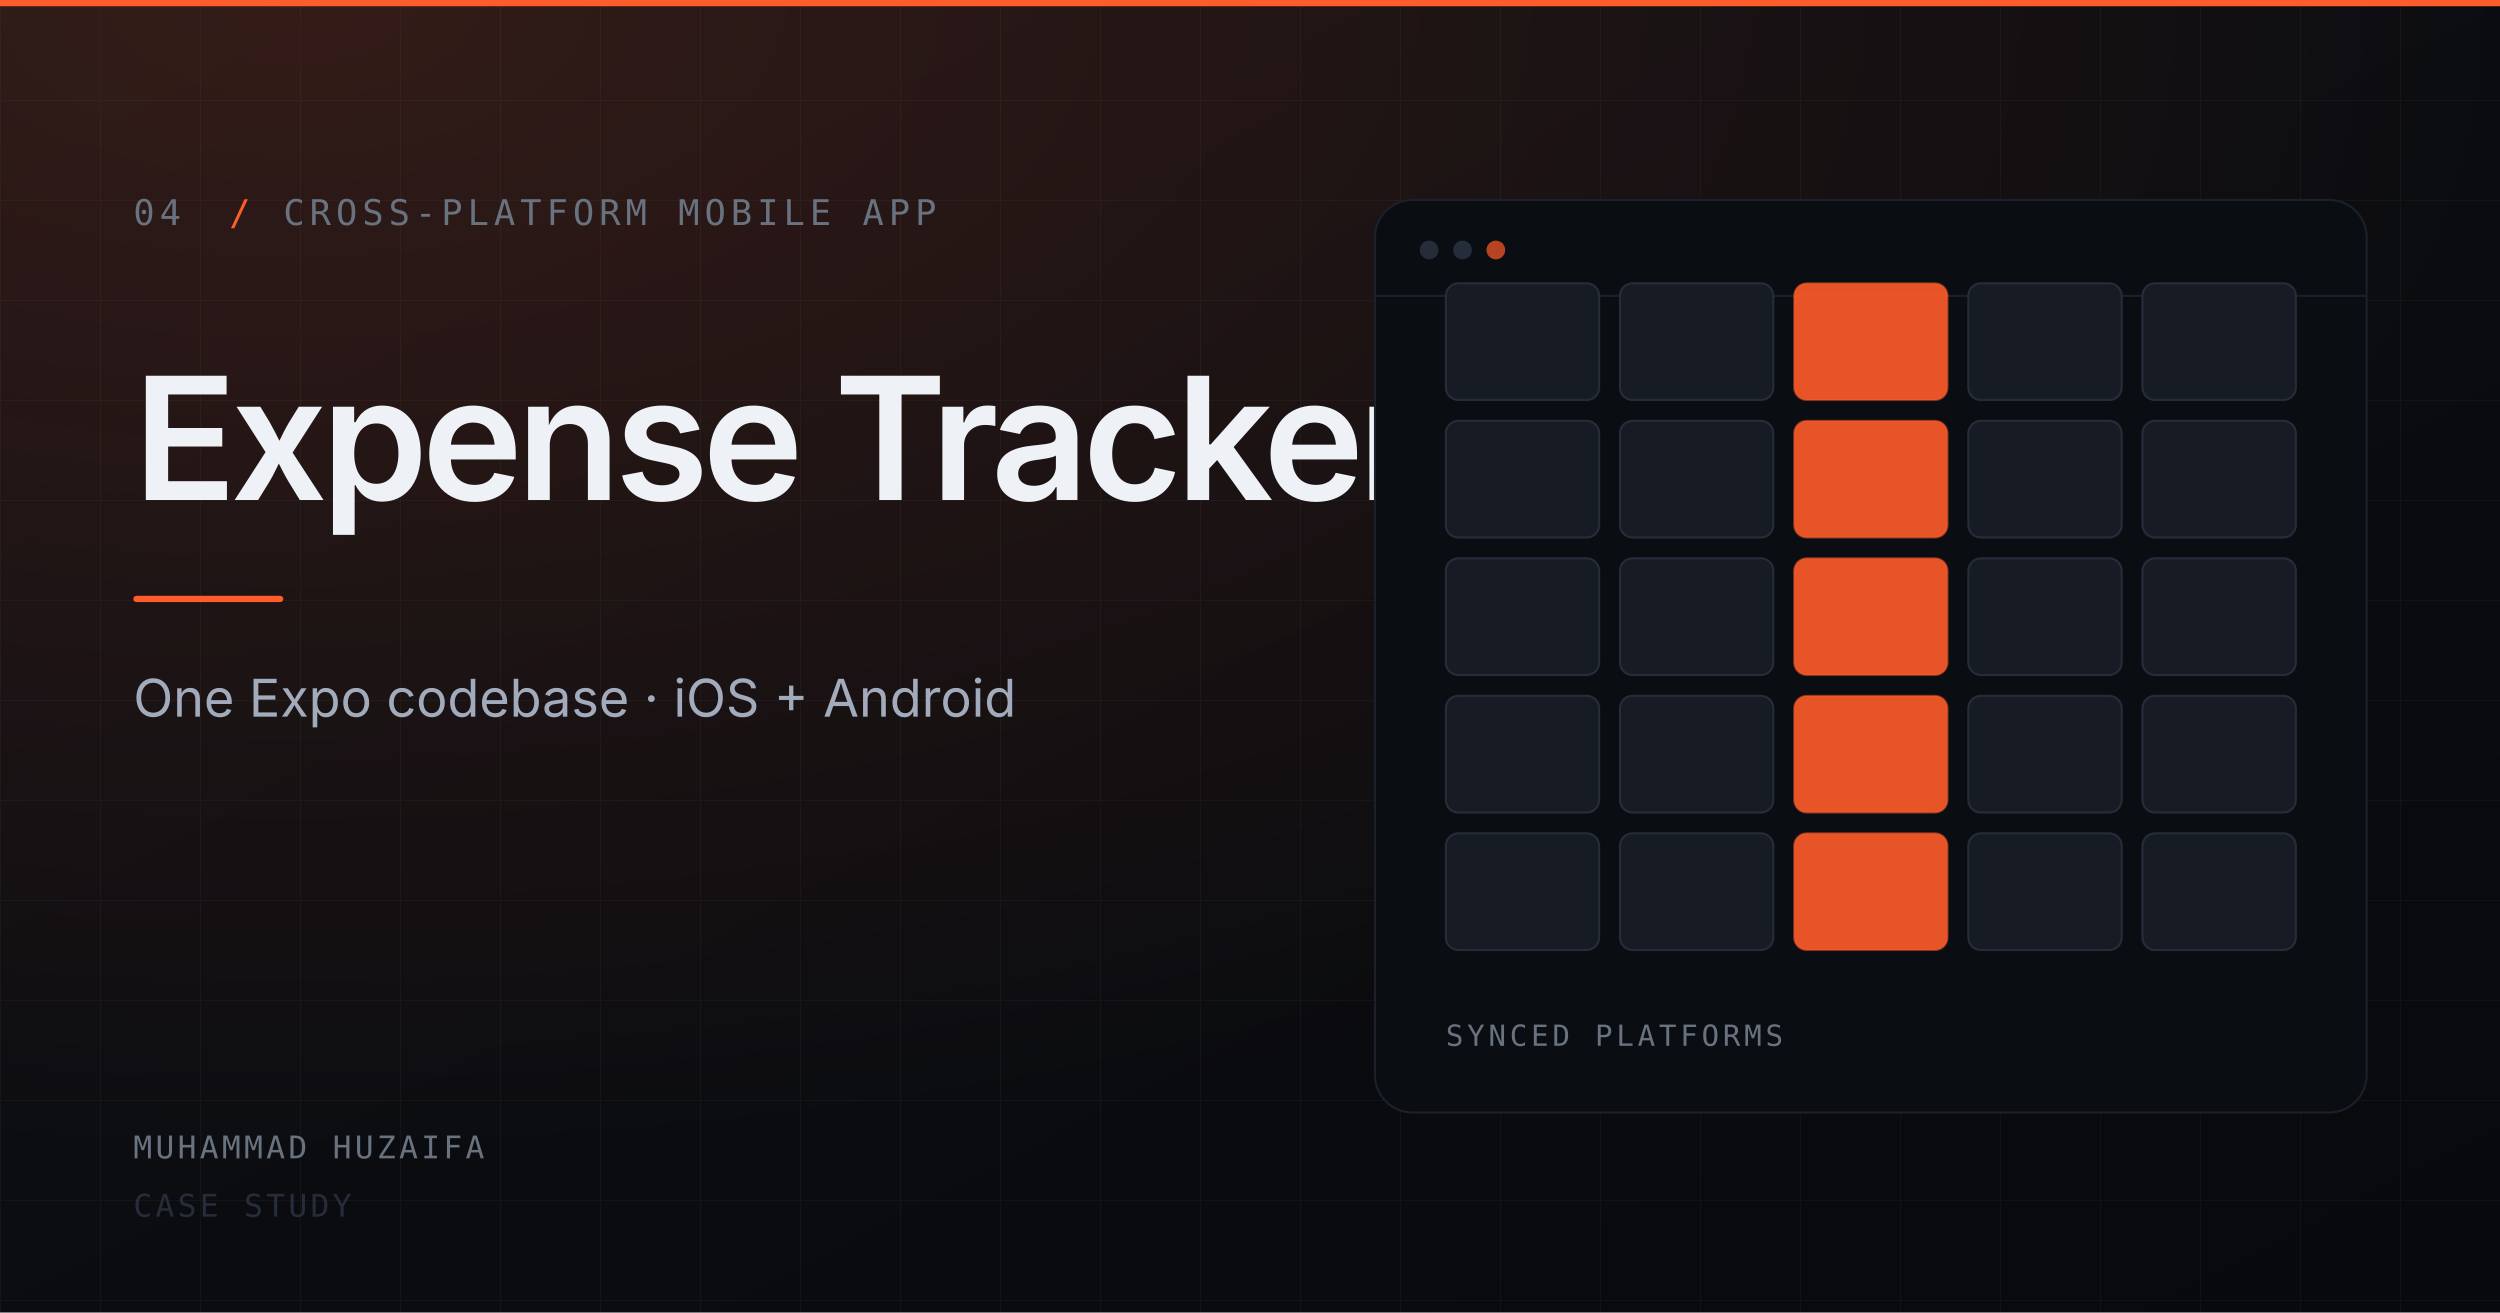
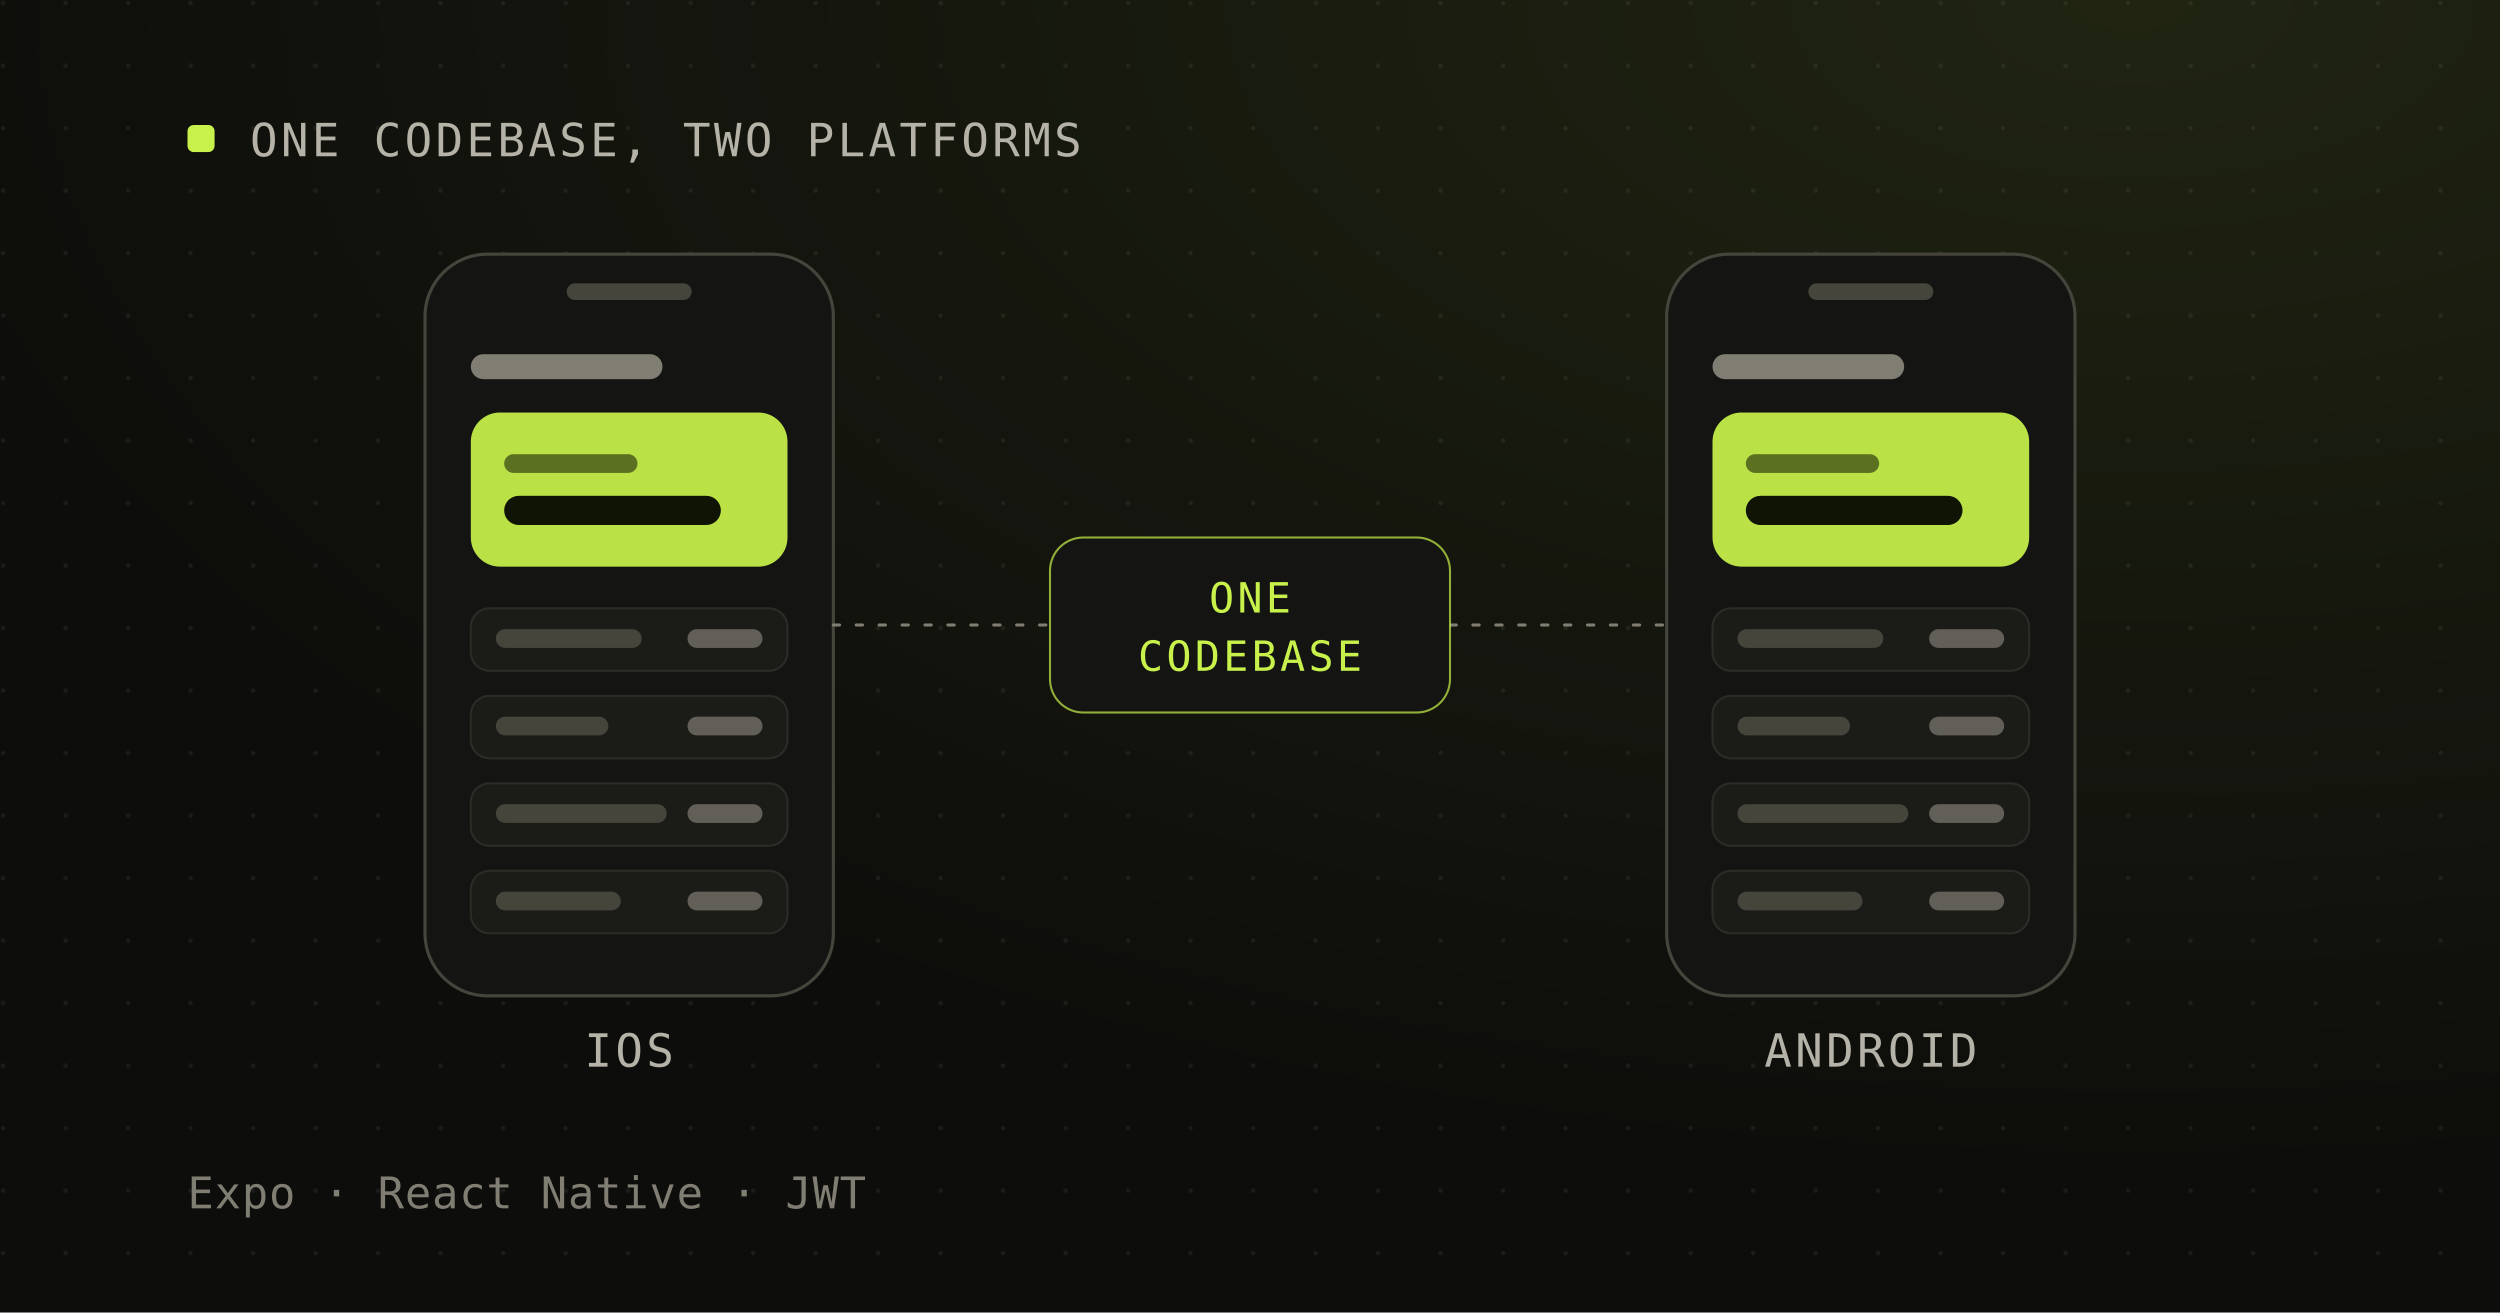
- <svg xmlns="http://www.w3.org/2000/svg" width="1200" height="630" viewBox="0 0 1200 630" role="img" aria-label="Expense Tracker — Cross-platform mobile app">
+ <svg xmlns="http://www.w3.org/2000/svg" width="1200" height="630" viewBox="0 0 1200 630" role="img" aria-label="Expense Tracker — one codebase, two platforms schematic">
  <defs>
-     <linearGradient id="bg" x1="0" y1="0" x2="1" y2="1">
-       <stop offset="0" stop-color="#0d1015" />
-       <stop offset="1" stop-color="#08090c" />
-     </linearGradient>
-     <radialGradient id="glow" cx="0.12" cy="0" r="0.9">
-       <stop offset="0" stop-color="#ff5c2b" stop-opacity="0.16" />
-       <stop offset="1" stop-color="#ff5c2b" stop-opacity="0" />
+     <radialGradient id="glow" cx="0.85" cy="0" r="0.9">
+       <stop offset="0" stop-color="#c8f24b" stop-opacity="0.1" />
+       <stop offset="1" stop-color="#c8f24b" stop-opacity="0" />
    </radialGradient>
-     <pattern id="grid" width="48" height="48" patternUnits="userSpaceOnUse">
-       <path d="M48 0H0V48" fill="none" stroke="#ffffff" stroke-opacity="0.035" stroke-width="1" />
+     <pattern id="dots" width="30" height="30" patternUnits="userSpaceOnUse">
+       <circle cx="1.5" cy="1.5" r="1.1" fill="#ffffff" fill-opacity="0.06" />
    </pattern>
  </defs>
-   <rect width="1200" height="630" fill="url(#bg)" />
-   <rect width="1200" height="630" fill="url(#grid)" />
+   <rect width="1200" height="630" fill="#0d0d0b" />
+   <rect width="1200" height="630" fill="url(#dots)" />
  <rect width="1200" height="630" fill="url(#glow)" />
-   <rect x="0" y="0" width="1200" height="3" fill="#ff5c2b" />
-   <g font-family="'JetBrains Mono', ui-monospace, 'SF Mono', Menlo, monospace" font-size="17" letter-spacing="2.4" fill="#69727f">
-     <text x="64" y="108">04</text>
-     <text x="110" y="108" fill="#ff5c2b">/</text>
-     <text x="136" y="108">CROSS-PLATFORM MOBILE APP</text>
-   </g>
-   <text x="64" y="240" font-family="Inter, 'Space Grotesk', ui-sans-serif, system-ui, -apple-system, 'Segoe UI', sans-serif" font-size="82" font-weight="600" letter-spacing="-3" fill="#eef1f6">Expense Tracker</text>
-   <rect x="64" y="286" width="72" height="3" rx="1.5" fill="#ff5c2b" />
-   <text x="64" y="344" font-family="Inter, 'Space Grotesk', ui-sans-serif, system-ui, -apple-system, 'Segoe UI', sans-serif" font-size="25" fill="#a2abbb">One Expo codebase · iOS + Android</text>
-   <g font-family="'JetBrains Mono', ui-monospace, 'SF Mono', Menlo, monospace" font-size="15" letter-spacing="1.6" fill="#69727f">
-     <text x="64" y="556">MUHAMMAD HUZAIFA</text>
-     <text x="64" y="584" fill="#262d3a">CASE STUDY</text>
-   </g>
-   <rect x="660" y="96" width="476" height="438" rx="18" fill="#0a0d12" stroke="#1b202a" />
-   <g>
-     <circle cx="686" cy="120" r="4.5" fill="#262d3a" />
-     <circle cx="702" cy="120" r="4.5" fill="#262d3a" />
-     <circle cx="718" cy="120" r="4.5" fill="#ff5c2b" fill-opacity="0.7" />
-   </g>
-   <line x1="660" y1="142" x2="1136" y2="142" stroke="#1b202a" />
-   <g>
-     <rect x="694.0" y="136.0" width="73.6" height="56.0" rx="6" fill="#161b24" fill-opacity="1" stroke="#262d3a" stroke-opacity="1" />
-     <rect x="777.6" y="136.0" width="73.6" height="56.0" rx="6" fill="#161b24" fill-opacity="1" stroke="#262d3a" stroke-opacity="1" />
-     <rect x="861.2" y="136.0" width="73.6" height="56.0" rx="6" fill="#ff5c2b" fill-opacity="0.9" stroke="#ff5c2b" stroke-opacity="0.5" />
-     <rect x="944.8" y="136.0" width="73.6" height="56.0" rx="6" fill="#161b24" fill-opacity="1" stroke="#262d3a" stroke-opacity="1" />
-     <rect x="1028.4" y="136.0" width="73.6" height="56.0" rx="6" fill="#161b24" fill-opacity="1" stroke="#262d3a" stroke-opacity="1" />
-     <rect x="694.0" y="202.0" width="73.6" height="56.0" rx="6" fill="#161b24" fill-opacity="1" stroke="#262d3a" stroke-opacity="1" />
-     <rect x="777.6" y="202.0" width="73.6" height="56.0" rx="6" fill="#161b24" fill-opacity="1" stroke="#262d3a" stroke-opacity="1" />
-     <rect x="861.2" y="202.0" width="73.6" height="56.0" rx="6" fill="#ff5c2b" fill-opacity="0.9" stroke="#ff5c2b" stroke-opacity="0.5" />
-     <rect x="944.8" y="202.0" width="73.6" height="56.0" rx="6" fill="#161b24" fill-opacity="1" stroke="#262d3a" stroke-opacity="1" />
-     <rect x="1028.4" y="202.0" width="73.6" height="56.0" rx="6" fill="#161b24" fill-opacity="1" stroke="#262d3a" stroke-opacity="1" />
-     <rect x="694.0" y="268.0" width="73.6" height="56.0" rx="6" fill="#161b24" fill-opacity="1" stroke="#262d3a" stroke-opacity="1" />
-     <rect x="777.6" y="268.0" width="73.6" height="56.0" rx="6" fill="#161b24" fill-opacity="1" stroke="#262d3a" stroke-opacity="1" />
-     <rect x="861.2" y="268.0" width="73.6" height="56.0" rx="6" fill="#ff5c2b" fill-opacity="0.9" stroke="#ff5c2b" stroke-opacity="0.5" />
-     <rect x="944.8" y="268.0" width="73.6" height="56.0" rx="6" fill="#161b24" fill-opacity="1" stroke="#262d3a" stroke-opacity="1" />
-     <rect x="1028.4" y="268.0" width="73.6" height="56.0" rx="6" fill="#161b24" fill-opacity="1" stroke="#262d3a" stroke-opacity="1" />
-     <rect x="694.0" y="334.0" width="73.6" height="56.0" rx="6" fill="#161b24" fill-opacity="1" stroke="#262d3a" stroke-opacity="1" />
-     <rect x="777.6" y="334.0" width="73.6" height="56.0" rx="6" fill="#161b24" fill-opacity="1" stroke="#262d3a" stroke-opacity="1" />
-     <rect x="861.2" y="334.0" width="73.6" height="56.0" rx="6" fill="#ff5c2b" fill-opacity="0.9" stroke="#ff5c2b" stroke-opacity="0.5" />
-     <rect x="944.8" y="334.0" width="73.6" height="56.0" rx="6" fill="#161b24" fill-opacity="1" stroke="#262d3a" stroke-opacity="1" />
-     <rect x="1028.4" y="334.0" width="73.6" height="56.0" rx="6" fill="#161b24" fill-opacity="1" stroke="#262d3a" stroke-opacity="1" />
-     <rect x="694.0" y="400.0" width="73.6" height="56.0" rx="6" fill="#161b24" fill-opacity="1" stroke="#262d3a" stroke-opacity="1" />
-     <rect x="777.6" y="400.0" width="73.6" height="56.0" rx="6" fill="#161b24" fill-opacity="1" stroke="#262d3a" stroke-opacity="1" />
-     <rect x="861.2" y="400.0" width="73.6" height="56.0" rx="6" fill="#ff5c2b" fill-opacity="0.9" stroke="#ff5c2b" stroke-opacity="0.5" />
-     <rect x="944.8" y="400.0" width="73.6" height="56.0" rx="6" fill="#161b24" fill-opacity="1" stroke="#262d3a" stroke-opacity="1" />
-     <rect x="1028.4" y="400.0" width="73.6" height="56.0" rx="6" fill="#161b24" fill-opacity="1" stroke="#262d3a" stroke-opacity="1" />
-   </g>
-   <text x="694" y="502" font-family="'JetBrains Mono', ui-monospace, 'SF Mono', Menlo, monospace" font-size="14" letter-spacing="1.8" fill="#69727f">SYNCED PLATFORMS</text>
+   <rect x="90" y="60" width="13" height="13" rx="3" fill="#c8f24b" />
+   <text x="120" y="75" font-family="ui-monospace, 'SF Mono', 'Cascadia Mono', Consolas, Menlo, monospace" font-size="22" letter-spacing="1.6" fill="#b5b2a7" text-anchor="start">ONE CODEBASE, TWO PLATFORMS</text>
+   <rect x="204" y="122" width="196" height="356" rx="30" fill="#141412" stroke="#45453c" stroke-width="1.5" />
+   <rect x="272" y="136" width="60" height="8" rx="4" fill="#45453c" />
+   <rect x="226" y="170" width="92" height="12" rx="6" fill="#807d72" />
+   <rect x="226" y="198" width="152" height="74" rx="14" fill="#c8f24b" fill-opacity="0.92" />
+   <rect x="242" y="218" width="64" height="9" rx="4.5" fill="#0f1405" fill-opacity="0.55" />
+   <rect x="242" y="238" width="104" height="14" rx="7" fill="#0f1405" />
+   <rect x="226" y="292" width="152" height="30" rx="9" fill="#1b1b18" stroke="#2c2c26" />
+   <rect x="238" y="302" width="70" height="9" rx="4.5" fill="#45453c" />
+   <rect x="330" y="302" width="36" height="9" rx="4.5" fill="#807d72" fill-opacity="0.7" />
+   <rect x="226" y="334" width="152" height="30" rx="9" fill="#1b1b18" stroke="#2c2c26" />
+   <rect x="238" y="344" width="54" height="9" rx="4.5" fill="#45453c" />
+   <rect x="330" y="344" width="36" height="9" rx="4.5" fill="#807d72" fill-opacity="0.7" />
+   <rect x="226" y="376" width="152" height="30" rx="9" fill="#1b1b18" stroke="#2c2c26" />
+   <rect x="238" y="386" width="82" height="9" rx="4.5" fill="#45453c" />
+   <rect x="330" y="386" width="36" height="9" rx="4.5" fill="#807d72" fill-opacity="0.7" />
+   <rect x="226" y="418" width="152" height="30" rx="9" fill="#1b1b18" stroke="#2c2c26" />
+   <rect x="238" y="428" width="60" height="9" rx="4.5" fill="#45453c" />
+   <rect x="330" y="428" width="36" height="9" rx="4.5" fill="#807d72" fill-opacity="0.7" />
+   <text x="302" y="512" font-family="ui-monospace, 'SF Mono', 'Cascadia Mono', Consolas, Menlo, monospace" font-size="22" letter-spacing="1.6" fill="#b5b2a7" text-anchor="middle">IOS</text>
+   <rect x="800" y="122" width="196" height="356" rx="30" fill="#141412" stroke="#45453c" stroke-width="1.5" />
+   <rect x="868" y="136" width="60" height="8" rx="4" fill="#45453c" />
+   <rect x="822" y="170" width="92" height="12" rx="6" fill="#807d72" />
+   <rect x="822" y="198" width="152" height="74" rx="14" fill="#c8f24b" fill-opacity="0.92" />
+   <rect x="838" y="218" width="64" height="9" rx="4.5" fill="#0f1405" fill-opacity="0.55" />
+   <rect x="838" y="238" width="104" height="14" rx="7" fill="#0f1405" />
+   <rect x="822" y="292" width="152" height="30" rx="9" fill="#1b1b18" stroke="#2c2c26" />
+   <rect x="834" y="302" width="70" height="9" rx="4.5" fill="#45453c" />
+   <rect x="926" y="302" width="36" height="9" rx="4.5" fill="#807d72" fill-opacity="0.7" />
+   <rect x="822" y="334" width="152" height="30" rx="9" fill="#1b1b18" stroke="#2c2c26" />
+   <rect x="834" y="344" width="54" height="9" rx="4.5" fill="#45453c" />
+   <rect x="926" y="344" width="36" height="9" rx="4.5" fill="#807d72" fill-opacity="0.7" />
+   <rect x="822" y="376" width="152" height="30" rx="9" fill="#1b1b18" stroke="#2c2c26" />
+   <rect x="834" y="386" width="82" height="9" rx="4.5" fill="#45453c" />
+   <rect x="926" y="386" width="36" height="9" rx="4.5" fill="#807d72" fill-opacity="0.7" />
+   <rect x="822" y="418" width="152" height="30" rx="9" fill="#1b1b18" stroke="#2c2c26" />
+   <rect x="834" y="428" width="60" height="9" rx="4.5" fill="#45453c" />
+   <rect x="926" y="428" width="36" height="9" rx="4.5" fill="#807d72" fill-opacity="0.7" />
+   <text x="898" y="512" font-family="ui-monospace, 'SF Mono', 'Cascadia Mono', Consolas, Menlo, monospace" font-size="22" letter-spacing="1.6" fill="#b5b2a7" text-anchor="middle">ANDROID</text>
+   <path d="M400 300H504M696 300H800" stroke="#807d72" stroke-width="1.5" stroke-dasharray="3 8" stroke-linecap="round" />
+   <rect x="504" y="258" width="192" height="84" rx="16" fill="#141412" stroke="#c8f24b" stroke-opacity="0.7" />
+   <text x="600" y="294" font-family="ui-monospace, 'SF Mono', 'Cascadia Mono', Consolas, Menlo, monospace" font-size="20" letter-spacing="1.6" fill="#c8f24b" text-anchor="middle">ONE</text>
+   <text x="600" y="322" font-family="ui-monospace, 'SF Mono', 'Cascadia Mono', Consolas, Menlo, monospace" font-size="20" letter-spacing="1.6" fill="#c8f24b" text-anchor="middle">CODEBASE</text>
+   <text x="90" y="580" font-family="ui-monospace, 'SF Mono', 'Cascadia Mono', Consolas, Menlo, monospace" font-size="21" letter-spacing="0.4" fill="#807d72" text-anchor="start">Expo · React Native · JWT</text>
</svg>
